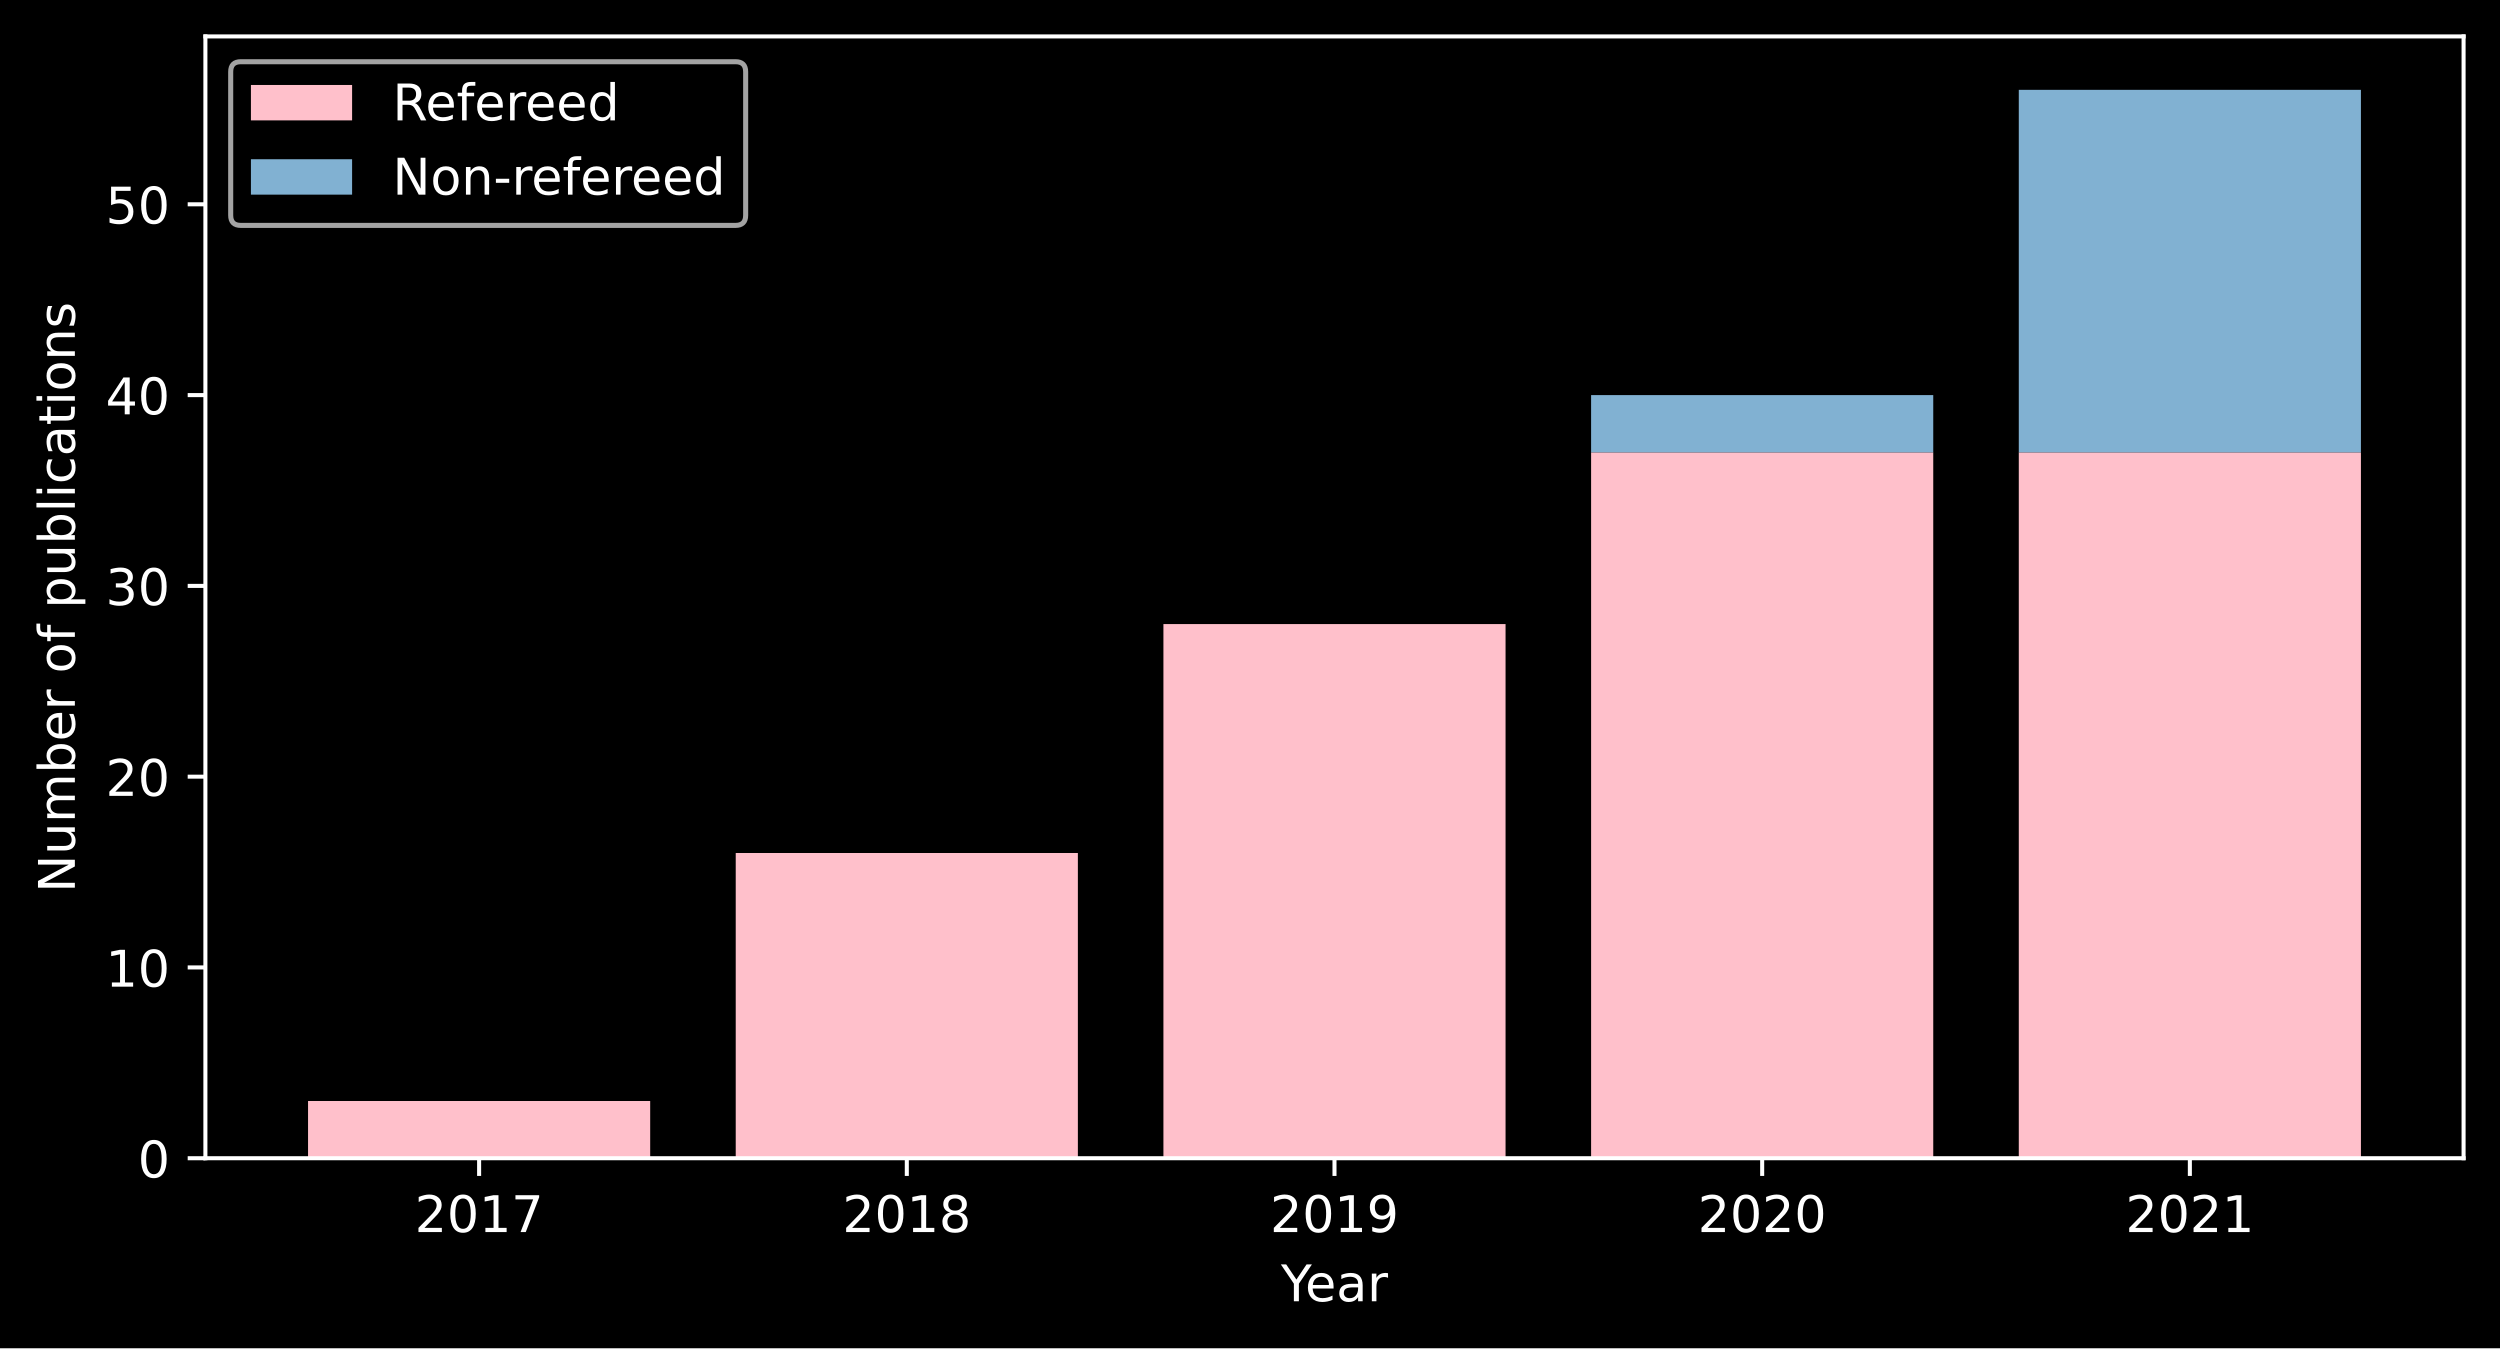
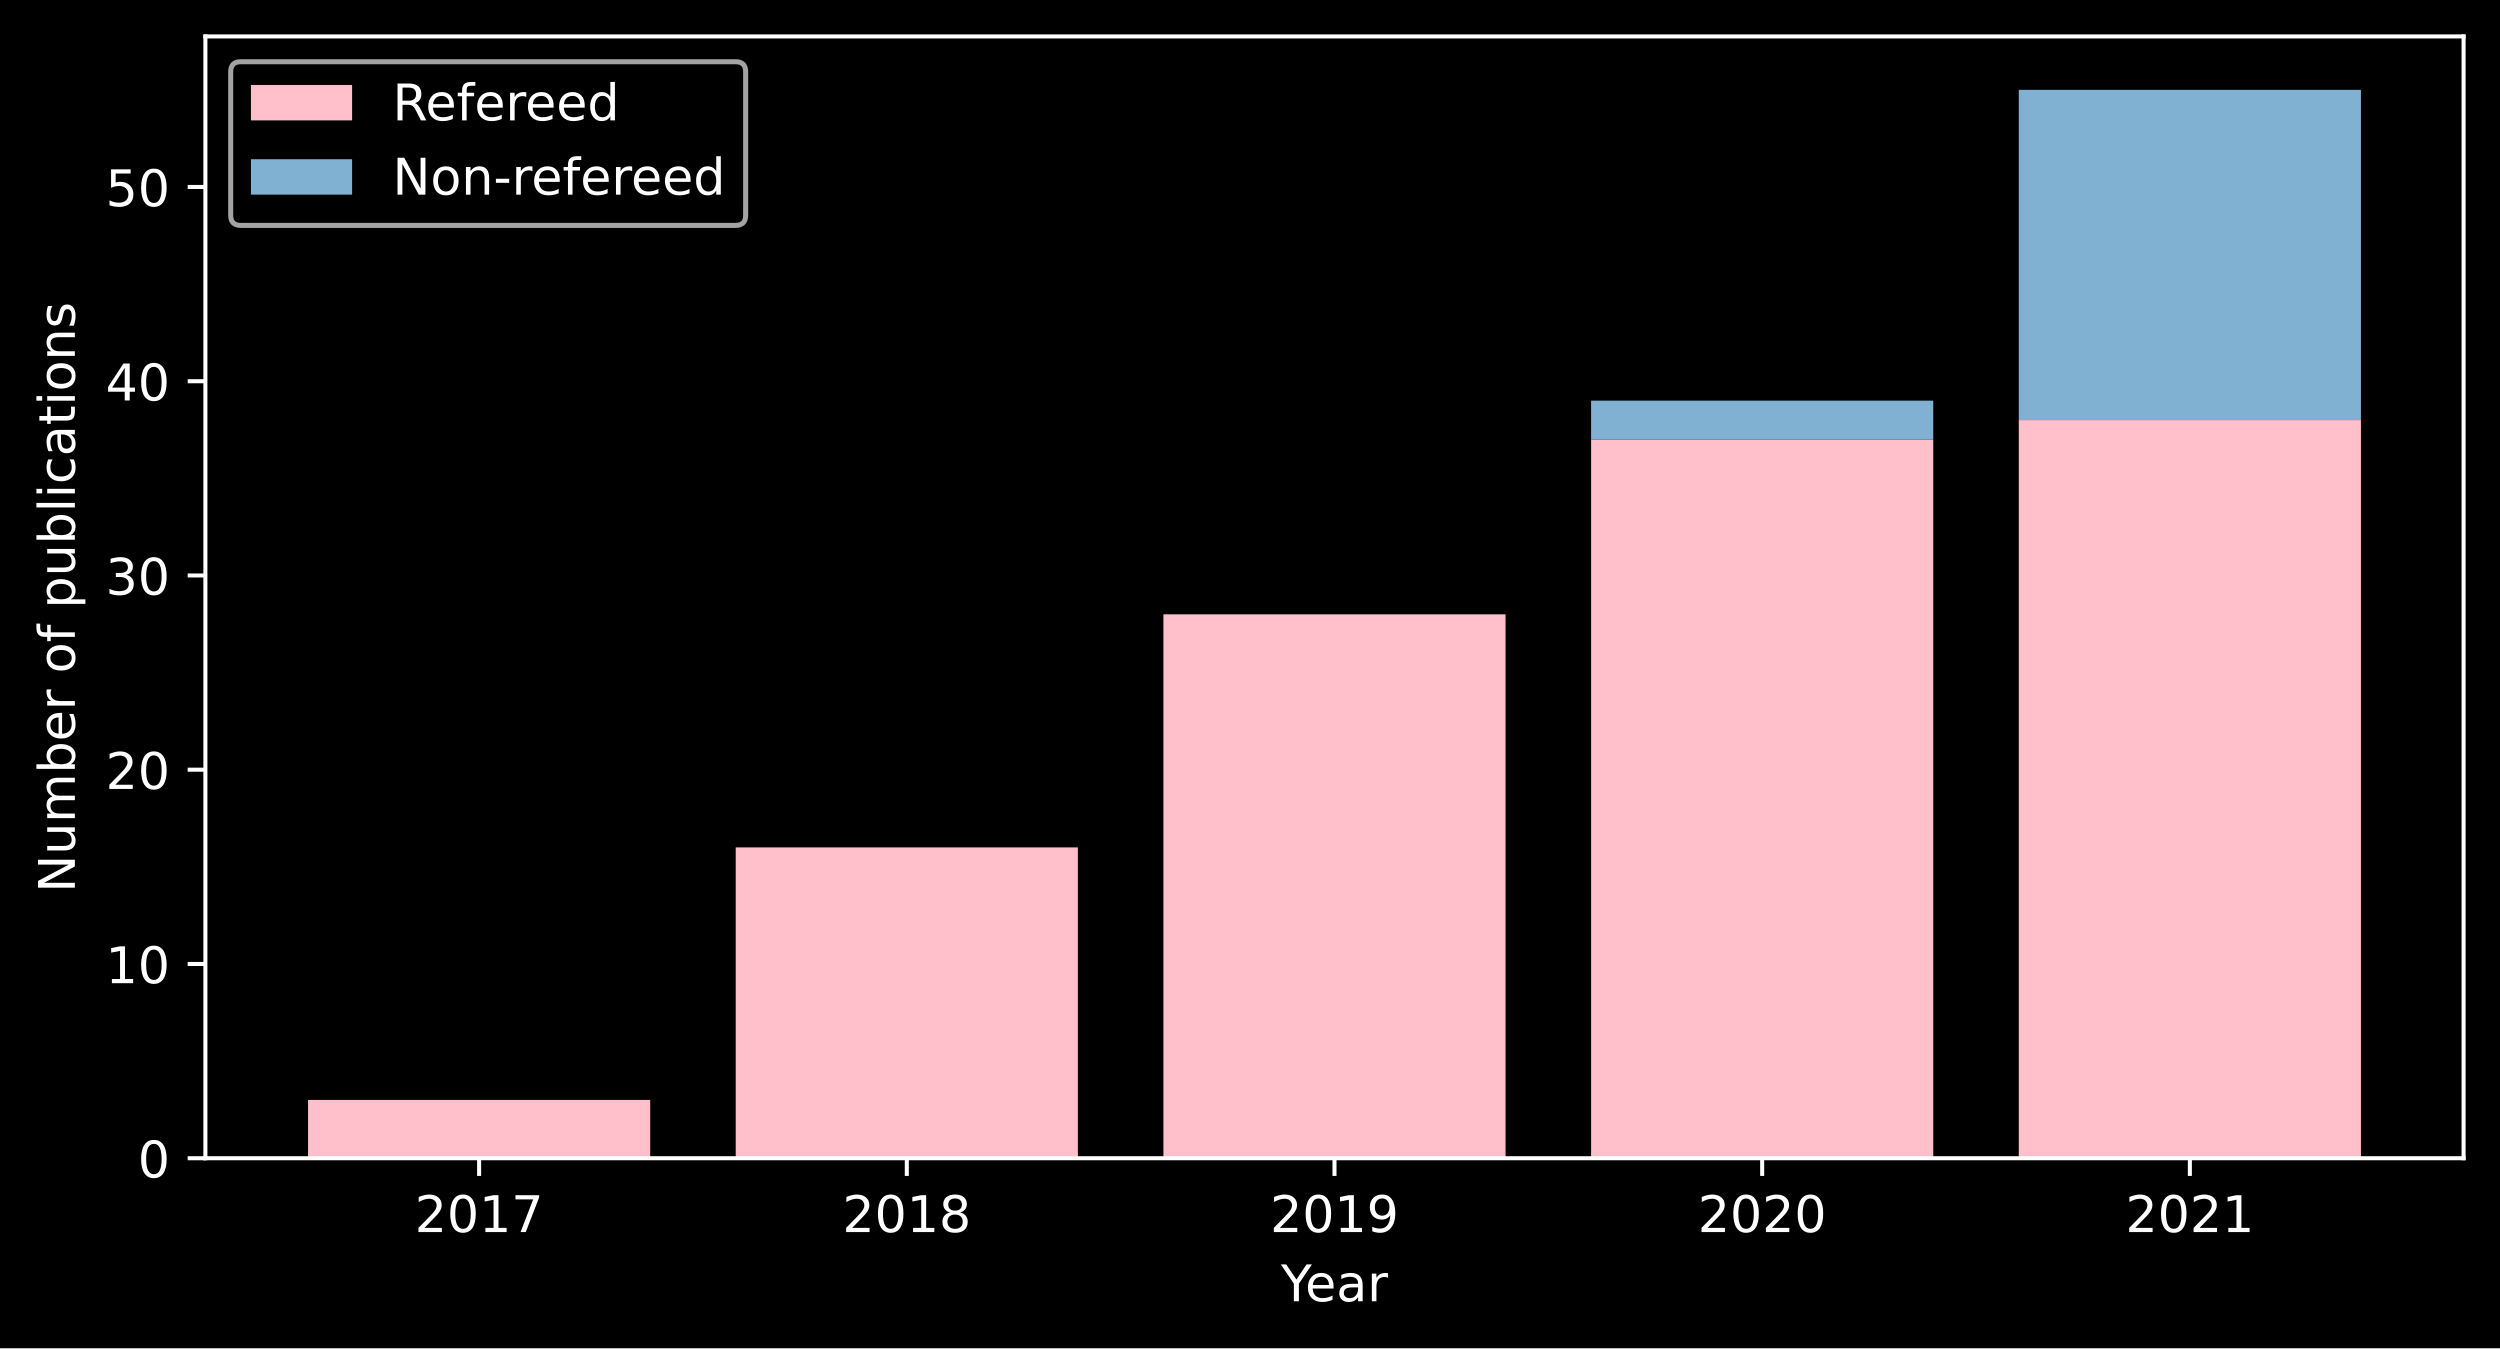
<svg xmlns="http://www.w3.org/2000/svg" xmlns:xlink="http://www.w3.org/1999/xlink" height="266.516pt" version="1.1" viewBox="0 0 494.203 266.516" width="494.203pt">
  <defs>
    <style type="text/css">*{stroke-linecap:butt;stroke-linejoin:round;}</style>
  </defs>
  <g id="figure_1">
    <g id="patch_1">
      <path d="M 0 266.516  L 494.203 266.516  L 494.203 0  L 0 0  z " />
    </g>
    <g id="axes_1">
      <g id="patch_2">
        <path d="M 40.603 228.96  L 487.003 228.96  L 487.003 7.2  L 40.603 7.2  z " />
      </g>
      <g id="patch_3">
-         <path clip-path="url(#pd337ac769d)" d="M 399.076 228.96  L 466.712 228.96  L 466.712 89.417  L 399.076 89.417  z " style="fill:#ffc0cb;" />
+         <path clip-path="url(#pef3839ccba)" d="M 399.076 228.96  L 466.712 228.96  L 466.712 83.04  L 399.076 83.04  z " style="fill:#ffc0cb;" />
      </g>
      <g id="patch_4">
-         <path clip-path="url(#pd337ac769d)" d="M 314.53 228.96  L 382.167 228.96  L 382.167 89.417  L 314.53 89.417  z " style="fill:#ffc0cb;" />
+         <path clip-path="url(#pef3839ccba)" d="M 314.53 228.96  L 382.167 228.96  L 382.167 86.88  L 314.53 86.88  z " style="fill:#ffc0cb;" />
      </g>
      <g id="patch_5">
-         <path clip-path="url(#pd337ac769d)" d="M 229.985 228.96  L 297.621 228.96  L 297.621 123.36  L 229.985 123.36  z " style="fill:#ffc0cb;" />
+         <path clip-path="url(#pef3839ccba)" d="M 229.985 228.96  L 297.621 228.96  L 297.621 121.44  L 229.985 121.44  z " style="fill:#ffc0cb;" />
      </g>
      <g id="patch_6">
-         <path clip-path="url(#pd337ac769d)" d="M 145.439 228.96  L 213.076 228.96  L 213.076 168.617  L 145.439 168.617  z " style="fill:#ffc0cb;" />
+         <path clip-path="url(#pef3839ccba)" d="M 145.439 228.96  L 213.076 228.96  L 213.076 167.52  L 145.439 167.52  z " style="fill:#ffc0cb;" />
      </g>
      <g id="patch_7">
-         <path clip-path="url(#pd337ac769d)" d="M 60.894 228.96  L 128.53 228.96  L 128.53 217.646  L 60.894 217.646  z " style="fill:#ffc0cb;" />
+         <path clip-path="url(#pef3839ccba)" d="M 60.894 228.96  L 128.53 228.96  L 128.53 217.44  L 60.894 217.44  z " style="fill:#ffc0cb;" />
      </g>
      <g id="patch_8">
-         <path clip-path="url(#pd337ac769d)" d="M 399.076 89.417  L 466.712 89.417  L 466.712 17.76  L 399.076 17.76  z " style="fill:#81b1d2;" />
+         <path clip-path="url(#pef3839ccba)" d="M 399.076 83.04  L 466.712 83.04  L 466.712 17.76  L 399.076 17.76  z " style="fill:#81b1d2;" />
      </g>
      <g id="patch_9">
-         <path clip-path="url(#pd337ac769d)" d="M 314.53 89.417  L 382.167 89.417  L 382.167 78.103  L 314.53 78.103  z " style="fill:#81b1d2;" />
+         <path clip-path="url(#pef3839ccba)" d="M 314.53 86.88  L 382.167 86.88  L 382.167 79.2  L 314.53 79.2  z " style="fill:#81b1d2;" />
      </g>
      <g id="patch_10">
-         <path clip-path="url(#pd337ac769d)" d="M 229.985 123.36  L 297.621 123.36  L 297.621 123.36  L 229.985 123.36  z " style="fill:#81b1d2;" />
+         <path clip-path="url(#pef3839ccba)" d="M 229.985 121.44  L 297.621 121.44  L 297.621 121.44  L 229.985 121.44  z " style="fill:#81b1d2;" />
      </g>
      <g id="patch_11">
-         <path clip-path="url(#pd337ac769d)" d="M 145.439 168.617  L 213.076 168.617  L 213.076 168.617  L 145.439 168.617  z " style="fill:#81b1d2;" />
+         <path clip-path="url(#pef3839ccba)" d="M 145.439 167.52  L 213.076 167.52  L 213.076 167.52  L 145.439 167.52  z " style="fill:#81b1d2;" />
      </g>
      <g id="patch_12">
-         <path clip-path="url(#pd337ac769d)" d="M 60.894 217.646  L 128.53 217.646  L 128.53 217.646  L 60.894 217.646  z " style="fill:#81b1d2;" />
+         <path clip-path="url(#pef3839ccba)" d="M 60.894 217.44  L 128.53 217.44  L 128.53 217.44  L 60.894 217.44  z " style="fill:#81b1d2;" />
      </g>
      <g id="matplotlib.axis_1">
        <g id="xtick_1">
          <g id="line2d_1">
            <defs>
-               <path d="M 0 0  L 0 3.5  " id="m258a5ce6b9" style="stroke:#ffffff;stroke-width:0.8;" />
-             </defs>
-             <g>
-               <use style="fill:#ffffff;stroke:#ffffff;stroke-width:0.8;" x="432.894" xlink:href="#m258a5ce6b9" y="228.96" />
+               <path d="M 0 0  L 0 3.5  " id="mea0923080e" style="stroke:#ffffff;stroke-width:0.8;" />
+             </defs>
+             <g>
+               <use style="fill:#ffffff;stroke:#ffffff;stroke-width:0.8;" x="432.894" xlink:href="#mea0923080e" y="228.96" />
            </g>
          </g>
          <g id="text_1">
            <g style="fill:#ffffff;" transform="translate(420.169 243.5584)scale(0.1 -0.1)">
              <defs>
                <path d="M 1228 531  L 3431 531  L 3431 0  L 469 0  L 469 531  Q 828 903 1448 1529  Q 2069 2156 2228 2338  Q 2531 2678 2651 2914  Q 2772 3150 2772 3378  Q 2772 3750 2511 3984  Q 2250 4219 1831 4219  Q 1534 4219 1204 4116  Q 875 4013 500 3803  L 500 4441  Q 881 4594 1212 4672  Q 1544 4750 1819 4750  Q 2544 4750 2975 4387  Q 3406 4025 3406 3419  Q 3406 3131 3298 2873  Q 3191 2616 2906 2266  Q 2828 2175 2409 1742  Q 1991 1309 1228 531  z " id="DejaVuSans-32" transform="scale(0.015625)" />
                <path d="M 2034 4250  Q 1547 4250 1301 3770  Q 1056 3291 1056 2328  Q 1056 1369 1301 889  Q 1547 409 2034 409  Q 2525 409 2770 889  Q 3016 1369 3016 2328  Q 3016 3291 2770 3770  Q 2525 4250 2034 4250  z M 2034 4750  Q 2819 4750 3233 4129  Q 3647 3509 3647 2328  Q 3647 1150 3233 529  Q 2819 -91 2034 -91  Q 1250 -91 836 529  Q 422 1150 422 2328  Q 422 3509 836 4129  Q 1250 4750 2034 4750  z " id="DejaVuSans-30" transform="scale(0.015625)" />
                <path d="M 794 531  L 1825 531  L 1825 4091  L 703 3866  L 703 4441  L 1819 4666  L 2450 4666  L 2450 531  L 3481 531  L 3481 0  L 794 0  L 794 531  z " id="DejaVuSans-31" transform="scale(0.015625)" />
              </defs>
              <use xlink:href="#DejaVuSans-32" />
              <use x="63.623" xlink:href="#DejaVuSans-30" />
              <use x="127.246" xlink:href="#DejaVuSans-32" />
              <use x="190.869" xlink:href="#DejaVuSans-31" />
            </g>
          </g>
        </g>
        <g id="xtick_2">
          <g id="line2d_2">
            <g>
-               <use style="fill:#ffffff;stroke:#ffffff;stroke-width:0.8;" x="348.349" xlink:href="#m258a5ce6b9" y="228.96" />
+               <use style="fill:#ffffff;stroke:#ffffff;stroke-width:0.8;" x="348.349" xlink:href="#mea0923080e" y="228.96" />
            </g>
          </g>
          <g id="text_2">
            <g style="fill:#ffffff;" transform="translate(335.6236 243.5584)scale(0.1 -0.1)">
              <use xlink:href="#DejaVuSans-32" />
              <use x="63.623" xlink:href="#DejaVuSans-30" />
              <use x="127.246" xlink:href="#DejaVuSans-32" />
              <use x="190.869" xlink:href="#DejaVuSans-30" />
            </g>
          </g>
        </g>
        <g id="xtick_3">
          <g id="line2d_3">
            <g>
-               <use style="fill:#ffffff;stroke:#ffffff;stroke-width:0.8;" x="263.803" xlink:href="#m258a5ce6b9" y="228.96" />
+               <use style="fill:#ffffff;stroke:#ffffff;stroke-width:0.8;" x="263.803" xlink:href="#mea0923080e" y="228.96" />
            </g>
          </g>
          <g id="text_3">
            <g style="fill:#ffffff;" transform="translate(251.0781 243.5584)scale(0.1 -0.1)">
              <defs>
                <path d="M 703 97  L 703 672  Q 941 559 1184 500  Q 1428 441 1663 441  Q 2288 441 2617 861  Q 2947 1281 2994 2138  Q 2813 1869 2534 1725  Q 2256 1581 1919 1581  Q 1219 1581 811 2004  Q 403 2428 403 3163  Q 403 3881 828 4315  Q 1253 4750 1959 4750  Q 2769 4750 3195 4129  Q 3622 3509 3622 2328  Q 3622 1225 3098 567  Q 2575 -91 1691 -91  Q 1453 -91 1209 -44  Q 966 3 703 97  z M 1959 2075  Q 2384 2075 2632 2365  Q 2881 2656 2881 3163  Q 2881 3666 2632 3958  Q 2384 4250 1959 4250  Q 1534 4250 1286 3958  Q 1038 3666 1038 3163  Q 1038 2656 1286 2365  Q 1534 2075 1959 2075  z " id="DejaVuSans-39" transform="scale(0.015625)" />
              </defs>
              <use xlink:href="#DejaVuSans-32" />
              <use x="63.623" xlink:href="#DejaVuSans-30" />
              <use x="127.246" xlink:href="#DejaVuSans-31" />
              <use x="190.869" xlink:href="#DejaVuSans-39" />
            </g>
          </g>
        </g>
        <g id="xtick_4">
          <g id="line2d_4">
            <g>
-               <use style="fill:#ffffff;stroke:#ffffff;stroke-width:0.8;" x="179.258" xlink:href="#m258a5ce6b9" y="228.96" />
+               <use style="fill:#ffffff;stroke:#ffffff;stroke-width:0.8;" x="179.258" xlink:href="#mea0923080e" y="228.96" />
            </g>
          </g>
          <g id="text_4">
            <g style="fill:#ffffff;" transform="translate(166.5327 243.5584)scale(0.1 -0.1)">
              <defs>
                <path d="M 2034 2216  Q 1584 2216 1326 1975  Q 1069 1734 1069 1313  Q 1069 891 1326 650  Q 1584 409 2034 409  Q 2484 409 2743 651  Q 3003 894 3003 1313  Q 3003 1734 2745 1975  Q 2488 2216 2034 2216  z M 1403 2484  Q 997 2584 770 2862  Q 544 3141 544 3541  Q 544 4100 942 4425  Q 1341 4750 2034 4750  Q 2731 4750 3128 4425  Q 3525 4100 3525 3541  Q 3525 3141 3298 2862  Q 3072 2584 2669 2484  Q 3125 2378 3379 2068  Q 3634 1759 3634 1313  Q 3634 634 3220 271  Q 2806 -91 2034 -91  Q 1263 -91 848 271  Q 434 634 434 1313  Q 434 1759 690 2068  Q 947 2378 1403 2484  z M 1172 3481  Q 1172 3119 1398 2916  Q 1625 2713 2034 2713  Q 2441 2713 2670 2916  Q 2900 3119 2900 3481  Q 2900 3844 2670 4047  Q 2441 4250 2034 4250  Q 1625 4250 1398 4047  Q 1172 3844 1172 3481  z " id="DejaVuSans-38" transform="scale(0.015625)" />
              </defs>
              <use xlink:href="#DejaVuSans-32" />
              <use x="63.623" xlink:href="#DejaVuSans-30" />
              <use x="127.246" xlink:href="#DejaVuSans-31" />
              <use x="190.869" xlink:href="#DejaVuSans-38" />
            </g>
          </g>
        </g>
        <g id="xtick_5">
          <g id="line2d_5">
            <g>
-               <use style="fill:#ffffff;stroke:#ffffff;stroke-width:0.8;" x="94.712" xlink:href="#m258a5ce6b9" y="228.96" />
+               <use style="fill:#ffffff;stroke:#ffffff;stroke-width:0.8;" x="94.712" xlink:href="#mea0923080e" y="228.96" />
            </g>
          </g>
          <g id="text_5">
            <g style="fill:#ffffff;" transform="translate(81.98722 243.5584)scale(0.1 -0.1)">
              <defs>
                <path d="M 525 4666  L 3525 4666  L 3525 4397  L 1831 0  L 1172 0  L 2766 4134  L 525 4134  L 525 4666  z " id="DejaVuSans-37" transform="scale(0.015625)" />
              </defs>
              <use xlink:href="#DejaVuSans-32" />
              <use x="63.623" xlink:href="#DejaVuSans-30" />
              <use x="127.246" xlink:href="#DejaVuSans-31" />
              <use x="190.869" xlink:href="#DejaVuSans-37" />
            </g>
          </g>
        </g>
        <g id="text_6">
          <g style="fill:#ffffff;" transform="translate(253.2156 257.2366)scale(0.1 -0.1)">
            <defs>
              <path d="M -13 4666  L 666 4666  L 1959 2747  L 3244 4666  L 3922 4666  L 2272 2222  L 2272 0  L 1638 0  L 1638 2222  L -13 4666  z " id="DejaVuSans-59" transform="scale(0.015625)" />
              <path d="M 3597 1894  L 3597 1613  L 953 1613  Q 991 1019 1311 708  Q 1631 397 2203 397  Q 2534 397 2845 478  Q 3156 559 3463 722  L 3463 178  Q 3153 47 2828 -22  Q 2503 -91 2169 -91  Q 1331 -91 842 396  Q 353 884 353 1716  Q 353 2575 817 3079  Q 1281 3584 2069 3584  Q 2775 3584 3186 3129  Q 3597 2675 3597 1894  z M 3022 2063  Q 3016 2534 2758 2815  Q 2500 3097 2075 3097  Q 1594 3097 1305 2825  Q 1016 2553 972 2059  L 3022 2063  z " id="DejaVuSans-65" transform="scale(0.015625)" />
              <path d="M 2194 1759  Q 1497 1759 1228 1600  Q 959 1441 959 1056  Q 959 750 1161 570  Q 1363 391 1709 391  Q 2188 391 2477 730  Q 2766 1069 2766 1631  L 2766 1759  L 2194 1759  z M 3341 1997  L 3341 0  L 2766 0  L 2766 531  Q 2569 213 2275 61  Q 1981 -91 1556 -91  Q 1019 -91 701 211  Q 384 513 384 1019  Q 384 1609 779 1909  Q 1175 2209 1959 2209  L 2766 2209  L 2766 2266  Q 2766 2663 2505 2880  Q 2244 3097 1772 3097  Q 1472 3097 1187 3025  Q 903 2953 641 2809  L 641 3341  Q 956 3463 1253 3523  Q 1550 3584 1831 3584  Q 2591 3584 2966 3190  Q 3341 2797 3341 1997  z " id="DejaVuSans-61" transform="scale(0.015625)" />
              <path d="M 2631 2963  Q 2534 3019 2420 3045  Q 2306 3072 2169 3072  Q 1681 3072 1420 2755  Q 1159 2438 1159 1844  L 1159 0  L 581 0  L 581 3500  L 1159 3500  L 1159 2956  Q 1341 3275 1631 3429  Q 1922 3584 2338 3584  Q 2397 3584 2469 3576  Q 2541 3569 2628 3553  L 2631 2963  z " id="DejaVuSans-72" transform="scale(0.015625)" />
            </defs>
            <use xlink:href="#DejaVuSans-59" />
            <use x="47.834" xlink:href="#DejaVuSans-65" />
            <use x="109.357" xlink:href="#DejaVuSans-61" />
            <use x="170.637" xlink:href="#DejaVuSans-72" />
          </g>
        </g>
      </g>
      <g id="matplotlib.axis_2">
        <g id="ytick_1">
          <g id="line2d_6">
            <defs>
-               <path d="M 0 0  L -3.5 0  " id="m62b3a47515" style="stroke:#ffffff;stroke-width:0.8;" />
-             </defs>
-             <g>
-               <use style="fill:#ffffff;stroke:#ffffff;stroke-width:0.8;" x="40.603" xlink:href="#m62b3a47515" y="228.96" />
+               <path d="M 0 0  L -3.5 0  " id="m9ce1ba9897" style="stroke:#ffffff;stroke-width:0.8;" />
+             </defs>
+             <g>
+               <use style="fill:#ffffff;stroke:#ffffff;stroke-width:0.8;" x="40.603" xlink:href="#m9ce1ba9897" y="228.96" />
            </g>
          </g>
          <g id="text_7">
            <g style="fill:#ffffff;" transform="translate(27.24063 232.7592)scale(0.1 -0.1)">
              <use xlink:href="#DejaVuSans-30" />
            </g>
          </g>
        </g>
        <g id="ytick_2">
          <g id="line2d_7">
            <g>
-               <use style="fill:#ffffff;stroke:#ffffff;stroke-width:0.8;" x="40.603" xlink:href="#m62b3a47515" y="191.246" />
+               <use style="fill:#ffffff;stroke:#ffffff;stroke-width:0.8;" x="40.603" xlink:href="#m9ce1ba9897" y="190.56" />
            </g>
          </g>
          <g id="text_8">
-             <g style="fill:#ffffff;" transform="translate(20.87813 195.0449)scale(0.1 -0.1)">
+             <g style="fill:#ffffff;" transform="translate(20.87813 194.3592)scale(0.1 -0.1)">
              <use xlink:href="#DejaVuSans-31" />
              <use x="63.623" xlink:href="#DejaVuSans-30" />
            </g>
          </g>
        </g>
        <g id="ytick_3">
          <g id="line2d_8">
            <g>
-               <use style="fill:#ffffff;stroke:#ffffff;stroke-width:0.8;" x="40.603" xlink:href="#m62b3a47515" y="153.531" />
+               <use style="fill:#ffffff;stroke:#ffffff;stroke-width:0.8;" x="40.603" xlink:href="#m9ce1ba9897" y="152.16" />
            </g>
          </g>
          <g id="text_9">
-             <g style="fill:#ffffff;" transform="translate(20.87813 157.3306)scale(0.1 -0.1)">
+             <g style="fill:#ffffff;" transform="translate(20.87813 155.9592)scale(0.1 -0.1)">
              <use xlink:href="#DejaVuSans-32" />
              <use x="63.623" xlink:href="#DejaVuSans-30" />
            </g>
          </g>
        </g>
        <g id="ytick_4">
          <g id="line2d_9">
            <g>
-               <use style="fill:#ffffff;stroke:#ffffff;stroke-width:0.8;" x="40.603" xlink:href="#m62b3a47515" y="115.817" />
+               <use style="fill:#ffffff;stroke:#ffffff;stroke-width:0.8;" x="40.603" xlink:href="#m9ce1ba9897" y="113.76" />
            </g>
          </g>
          <g id="text_10">
-             <g style="fill:#ffffff;" transform="translate(20.87813 119.6164)scale(0.1 -0.1)">
+             <g style="fill:#ffffff;" transform="translate(20.87813 117.5592)scale(0.1 -0.1)">
              <defs>
                <path d="M 2597 2516  Q 3050 2419 3304 2112  Q 3559 1806 3559 1356  Q 3559 666 3084 287  Q 2609 -91 1734 -91  Q 1441 -91 1130 -33  Q 819 25 488 141  L 488 750  Q 750 597 1062 519  Q 1375 441 1716 441  Q 2309 441 2620 675  Q 2931 909 2931 1356  Q 2931 1769 2642 2001  Q 2353 2234 1838 2234  L 1294 2234  L 1294 2753  L 1863 2753  Q 2328 2753 2575 2939  Q 2822 3125 2822 3475  Q 2822 3834 2567 4026  Q 2313 4219 1838 4219  Q 1578 4219 1281 4162  Q 984 4106 628 3988  L 628 4550  Q 988 4650 1302 4700  Q 1616 4750 1894 4750  Q 2613 4750 3031 4423  Q 3450 4097 3450 3541  Q 3450 3153 3228 2886  Q 3006 2619 2597 2516  z " id="DejaVuSans-33" transform="scale(0.015625)" />
              </defs>
              <use xlink:href="#DejaVuSans-33" />
              <use x="63.623" xlink:href="#DejaVuSans-30" />
            </g>
          </g>
        </g>
        <g id="ytick_5">
          <g id="line2d_10">
            <g>
-               <use style="fill:#ffffff;stroke:#ffffff;stroke-width:0.8;" x="40.603" xlink:href="#m62b3a47515" y="78.103" />
+               <use style="fill:#ffffff;stroke:#ffffff;stroke-width:0.8;" x="40.603" xlink:href="#m9ce1ba9897" y="75.36" />
            </g>
          </g>
          <g id="text_11">
-             <g style="fill:#ffffff;" transform="translate(20.87813 81.90208)scale(0.1 -0.1)">
+             <g style="fill:#ffffff;" transform="translate(20.87813 79.15922)scale(0.1 -0.1)">
              <defs>
                <path d="M 2419 4116  L 825 1625  L 2419 1625  L 2419 4116  z M 2253 4666  L 3047 4666  L 3047 1625  L 3713 1625  L 3713 1100  L 3047 1100  L 3047 0  L 2419 0  L 2419 1100  L 313 1100  L 313 1709  L 2253 4666  z " id="DejaVuSans-34" transform="scale(0.015625)" />
              </defs>
              <use xlink:href="#DejaVuSans-34" />
              <use x="63.623" xlink:href="#DejaVuSans-30" />
            </g>
          </g>
        </g>
        <g id="ytick_6">
          <g id="line2d_11">
            <g>
-               <use style="fill:#ffffff;stroke:#ffffff;stroke-width:0.8;" x="40.603" xlink:href="#m62b3a47515" y="40.389" />
+               <use style="fill:#ffffff;stroke:#ffffff;stroke-width:0.8;" x="40.603" xlink:href="#m9ce1ba9897" y="36.96" />
            </g>
          </g>
          <g id="text_12">
-             <g style="fill:#ffffff;" transform="translate(20.87813 44.18779)scale(0.1 -0.1)">
+             <g style="fill:#ffffff;" transform="translate(20.87813 40.75922)scale(0.1 -0.1)">
              <defs>
                <path d="M 691 4666  L 3169 4666  L 3169 4134  L 1269 4134  L 1269 2991  Q 1406 3038 1543 3061  Q 1681 3084 1819 3084  Q 2600 3084 3056 2656  Q 3513 2228 3513 1497  Q 3513 744 3044 326  Q 2575 -91 1722 -91  Q 1428 -91 1123 -41  Q 819 9 494 109  L 494 744  Q 775 591 1075 516  Q 1375 441 1709 441  Q 2250 441 2565 725  Q 2881 1009 2881 1497  Q 2881 1984 2565 2268  Q 2250 2553 1709 2553  Q 1456 2553 1204 2497  Q 953 2441 691 2322  L 691 4666  z " id="DejaVuSans-35" transform="scale(0.015625)" />
              </defs>
              <use xlink:href="#DejaVuSans-35" />
              <use x="63.623" xlink:href="#DejaVuSans-30" />
            </g>
          </g>
        </g>
        <g id="text_13">
          <g style="fill:#ffffff;" transform="translate(14.79844 176.4542)rotate(-90)scale(0.1 -0.1)">
            <defs>
              <path d="M 628 4666  L 1478 4666  L 3547 763  L 3547 4666  L 4159 4666  L 4159 0  L 3309 0  L 1241 3903  L 1241 0  L 628 0  L 628 4666  z " id="DejaVuSans-4e" transform="scale(0.015625)" />
              <path d="M 544 1381  L 544 3500  L 1119 3500  L 1119 1403  Q 1119 906 1312 657  Q 1506 409 1894 409  Q 2359 409 2629 706  Q 2900 1003 2900 1516  L 2900 3500  L 3475 3500  L 3475 0  L 2900 0  L 2900 538  Q 2691 219 2414 64  Q 2138 -91 1772 -91  Q 1169 -91 856 284  Q 544 659 544 1381  z M 1991 3584  L 1991 3584  z " id="DejaVuSans-75" transform="scale(0.015625)" />
              <path d="M 3328 2828  Q 3544 3216 3844 3400  Q 4144 3584 4550 3584  Q 5097 3584 5394 3201  Q 5691 2819 5691 2113  L 5691 0  L 5113 0  L 5113 2094  Q 5113 2597 4934 2840  Q 4756 3084 4391 3084  Q 3944 3084 3684 2787  Q 3425 2491 3425 1978  L 3425 0  L 2847 0  L 2847 2094  Q 2847 2600 2669 2842  Q 2491 3084 2119 3084  Q 1678 3084 1418 2786  Q 1159 2488 1159 1978  L 1159 0  L 581 0  L 581 3500  L 1159 3500  L 1159 2956  Q 1356 3278 1631 3431  Q 1906 3584 2284 3584  Q 2666 3584 2933 3390  Q 3200 3197 3328 2828  z " id="DejaVuSans-6d" transform="scale(0.015625)" />
              <path d="M 3116 1747  Q 3116 2381 2855 2742  Q 2594 3103 2138 3103  Q 1681 3103 1420 2742  Q 1159 2381 1159 1747  Q 1159 1113 1420 752  Q 1681 391 2138 391  Q 2594 391 2855 752  Q 3116 1113 3116 1747  z M 1159 2969  Q 1341 3281 1617 3432  Q 1894 3584 2278 3584  Q 2916 3584 3314 3078  Q 3713 2572 3713 1747  Q 3713 922 3314 415  Q 2916 -91 2278 -91  Q 1894 -91 1617 61  Q 1341 213 1159 525  L 1159 0  L 581 0  L 581 4863  L 1159 4863  L 1159 2969  z " id="DejaVuSans-62" transform="scale(0.015625)" />
              <path id="DejaVuSans-20" transform="scale(0.015625)" />
              <path d="M 1959 3097  Q 1497 3097 1228 2736  Q 959 2375 959 1747  Q 959 1119 1226 758  Q 1494 397 1959 397  Q 2419 397 2687 759  Q 2956 1122 2956 1747  Q 2956 2369 2687 2733  Q 2419 3097 1959 3097  z M 1959 3584  Q 2709 3584 3137 3096  Q 3566 2609 3566 1747  Q 3566 888 3137 398  Q 2709 -91 1959 -91  Q 1206 -91 779 398  Q 353 888 353 1747  Q 353 2609 779 3096  Q 1206 3584 1959 3584  z " id="DejaVuSans-6f" transform="scale(0.015625)" />
              <path d="M 2375 4863  L 2375 4384  L 1825 4384  Q 1516 4384 1395 4259  Q 1275 4134 1275 3809  L 1275 3500  L 2222 3500  L 2222 3053  L 1275 3053  L 1275 0  L 697 0  L 697 3053  L 147 3053  L 147 3500  L 697 3500  L 697 3744  Q 697 4328 969 4595  Q 1241 4863 1831 4863  L 2375 4863  z " id="DejaVuSans-66" transform="scale(0.015625)" />
              <path d="M 1159 525  L 1159 -1331  L 581 -1331  L 581 3500  L 1159 3500  L 1159 2969  Q 1341 3281 1617 3432  Q 1894 3584 2278 3584  Q 2916 3584 3314 3078  Q 3713 2572 3713 1747  Q 3713 922 3314 415  Q 2916 -91 2278 -91  Q 1894 -91 1617 61  Q 1341 213 1159 525  z M 3116 1747  Q 3116 2381 2855 2742  Q 2594 3103 2138 3103  Q 1681 3103 1420 2742  Q 1159 2381 1159 1747  Q 1159 1113 1420 752  Q 1681 391 2138 391  Q 2594 391 2855 752  Q 3116 1113 3116 1747  z " id="DejaVuSans-70" transform="scale(0.015625)" />
              <path d="M 603 4863  L 1178 4863  L 1178 0  L 603 0  L 603 4863  z " id="DejaVuSans-6c" transform="scale(0.015625)" />
              <path d="M 603 3500  L 1178 3500  L 1178 0  L 603 0  L 603 3500  z M 603 4863  L 1178 4863  L 1178 4134  L 603 4134  L 603 4863  z " id="DejaVuSans-69" transform="scale(0.015625)" />
              <path d="M 3122 3366  L 3122 2828  Q 2878 2963 2633 3030  Q 2388 3097 2138 3097  Q 1578 3097 1268 2742  Q 959 2388 959 1747  Q 959 1106 1268 751  Q 1578 397 2138 397  Q 2388 397 2633 464  Q 2878 531 3122 666  L 3122 134  Q 2881 22 2623 -34  Q 2366 -91 2075 -91  Q 1284 -91 818 406  Q 353 903 353 1747  Q 353 2603 823 3093  Q 1294 3584 2113 3584  Q 2378 3584 2631 3529  Q 2884 3475 3122 3366  z " id="DejaVuSans-63" transform="scale(0.015625)" />
              <path d="M 1172 4494  L 1172 3500  L 2356 3500  L 2356 3053  L 1172 3053  L 1172 1153  Q 1172 725 1289 603  Q 1406 481 1766 481  L 2356 481  L 2356 0  L 1766 0  Q 1100 0 847 248  Q 594 497 594 1153  L 594 3053  L 172 3053  L 172 3500  L 594 3500  L 594 4494  L 1172 4494  z " id="DejaVuSans-74" transform="scale(0.015625)" />
              <path d="M 3513 2113  L 3513 0  L 2938 0  L 2938 2094  Q 2938 2591 2744 2837  Q 2550 3084 2163 3084  Q 1697 3084 1428 2787  Q 1159 2491 1159 1978  L 1159 0  L 581 0  L 581 3500  L 1159 3500  L 1159 2956  Q 1366 3272 1645 3428  Q 1925 3584 2291 3584  Q 2894 3584 3203 3211  Q 3513 2838 3513 2113  z " id="DejaVuSans-6e" transform="scale(0.015625)" />
              <path d="M 2834 3397  L 2834 2853  Q 2591 2978 2328 3040  Q 2066 3103 1784 3103  Q 1356 3103 1142 2972  Q 928 2841 928 2578  Q 928 2378 1081 2264  Q 1234 2150 1697 2047  L 1894 2003  Q 2506 1872 2764 1633  Q 3022 1394 3022 966  Q 3022 478 2636 193  Q 2250 -91 1575 -91  Q 1294 -91 989 -36  Q 684 19 347 128  L 347 722  Q 666 556 975 473  Q 1284 391 1588 391  Q 1994 391 2212 530  Q 2431 669 2431 922  Q 2431 1156 2273 1281  Q 2116 1406 1581 1522  L 1381 1569  Q 847 1681 609 1914  Q 372 2147 372 2553  Q 372 3047 722 3315  Q 1072 3584 1716 3584  Q 2034 3584 2315 3537  Q 2597 3491 2834 3397  z " id="DejaVuSans-73" transform="scale(0.015625)" />
            </defs>
            <use xlink:href="#DejaVuSans-4e" />
            <use x="74.805" xlink:href="#DejaVuSans-75" />
            <use x="138.184" xlink:href="#DejaVuSans-6d" />
            <use x="235.596" xlink:href="#DejaVuSans-62" />
            <use x="299.072" xlink:href="#DejaVuSans-65" />
            <use x="360.596" xlink:href="#DejaVuSans-72" />
            <use x="401.709" xlink:href="#DejaVuSans-20" />
            <use x="433.496" xlink:href="#DejaVuSans-6f" />
            <use x="494.678" xlink:href="#DejaVuSans-66" />
            <use x="529.883" xlink:href="#DejaVuSans-20" />
            <use x="561.67" xlink:href="#DejaVuSans-70" />
            <use x="625.146" xlink:href="#DejaVuSans-75" />
            <use x="688.525" xlink:href="#DejaVuSans-62" />
            <use x="752.002" xlink:href="#DejaVuSans-6c" />
            <use x="779.785" xlink:href="#DejaVuSans-69" />
            <use x="807.568" xlink:href="#DejaVuSans-63" />
            <use x="862.549" xlink:href="#DejaVuSans-61" />
            <use x="923.828" xlink:href="#DejaVuSans-74" />
            <use x="963.037" xlink:href="#DejaVuSans-69" />
            <use x="990.82" xlink:href="#DejaVuSans-6f" />
            <use x="1052.002" xlink:href="#DejaVuSans-6e" />
            <use x="1115.381" xlink:href="#DejaVuSans-73" />
          </g>
        </g>
      </g>
      <g id="patch_13">
        <path d="M 40.603 228.96  L 40.603 7.2  " style="fill:none;stroke:#ffffff;stroke-linecap:square;stroke-linejoin:miter;stroke-width:0.8;" />
      </g>
      <g id="patch_14">
        <path d="M 487.003 228.96  L 487.003 7.2  " style="fill:none;stroke:#ffffff;stroke-linecap:square;stroke-linejoin:miter;stroke-width:0.8;" />
      </g>
      <g id="patch_15">
        <path d="M 40.603 228.96  L 487.003 228.96  " style="fill:none;stroke:#ffffff;stroke-linecap:square;stroke-linejoin:miter;stroke-width:0.8;" />
      </g>
      <g id="patch_16">
        <path d="M 40.603 7.2  L 487.003 7.2  " style="fill:none;stroke:#ffffff;stroke-linecap:square;stroke-linejoin:miter;stroke-width:0.8;" />
      </g>
      <g id="legend_1">
        <g id="patch_17">
          <path d="M 47.603 44.556  L 145.402 44.556  Q 147.402 44.556 147.402 42.556  L 147.402 14.2  Q 147.402 12.2 145.402 12.2  L 47.603 12.2  Q 45.603 12.2 45.603 14.2  L 45.603 42.556  Q 45.603 44.556 47.603 44.556  z " style="opacity:0.8;stroke:#cccccc;stroke-linejoin:miter;" />
        </g>
        <g id="patch_18">
          <path d="M 49.603 23.798  L 69.603 23.798  L 69.603 16.798  L 49.603 16.798  z " style="fill:#ffc0cb;" />
        </g>
        <g id="text_14">
          <g style="fill:#ffffff;" transform="translate(77.60313 23.79844)scale(0.1 -0.1)">
            <defs>
              <path d="M 2841 2188  Q 3044 2119 3236 1894  Q 3428 1669 3622 1275  L 4263 0  L 3584 0  L 2988 1197  Q 2756 1666 2539 1819  Q 2322 1972 1947 1972  L 1259 1972  L 1259 0  L 628 0  L 628 4666  L 2053 4666  Q 2853 4666 3247 4331  Q 3641 3997 3641 3322  Q 3641 2881 3436 2590  Q 3231 2300 2841 2188  z M 1259 4147  L 1259 2491  L 2053 2491  Q 2509 2491 2742 2702  Q 2975 2913 2975 3322  Q 2975 3731 2742 3939  Q 2509 4147 2053 4147  L 1259 4147  z " id="DejaVuSans-52" transform="scale(0.015625)" />
              <path d="M 2906 2969  L 2906 4863  L 3481 4863  L 3481 0  L 2906 0  L 2906 525  Q 2725 213 2448 61  Q 2172 -91 1784 -91  Q 1150 -91 751 415  Q 353 922 353 1747  Q 353 2572 751 3078  Q 1150 3584 1784 3584  Q 2172 3584 2448 3432  Q 2725 3281 2906 2969  z M 947 1747  Q 947 1113 1208 752  Q 1469 391 1925 391  Q 2381 391 2643 752  Q 2906 1113 2906 1747  Q 2906 2381 2643 2742  Q 2381 3103 1925 3103  Q 1469 3103 1208 2742  Q 947 2381 947 1747  z " id="DejaVuSans-64" transform="scale(0.015625)" />
            </defs>
            <use xlink:href="#DejaVuSans-52" />
            <use x="64.982" xlink:href="#DejaVuSans-65" />
            <use x="126.506" xlink:href="#DejaVuSans-66" />
            <use x="161.711" xlink:href="#DejaVuSans-65" />
            <use x="223.234" xlink:href="#DejaVuSans-72" />
            <use x="262.098" xlink:href="#DejaVuSans-65" />
            <use x="323.621" xlink:href="#DejaVuSans-65" />
            <use x="385.145" xlink:href="#DejaVuSans-64" />
          </g>
        </g>
        <g id="patch_19">
          <path d="M 49.603 38.477  L 69.603 38.477  L 69.603 31.477  L 49.603 31.477  z " style="fill:#81b1d2;" />
        </g>
        <g id="text_15">
          <g style="fill:#ffffff;" transform="translate(77.60313 38.47656)scale(0.1 -0.1)">
            <defs>
              <path d="M 313 2009  L 1997 2009  L 1997 1497  L 313 1497  L 313 2009  z " id="DejaVuSans-2d" transform="scale(0.015625)" />
            </defs>
            <use xlink:href="#DejaVuSans-4e" />
            <use x="74.805" xlink:href="#DejaVuSans-6f" />
            <use x="135.986" xlink:href="#DejaVuSans-6e" />
            <use x="199.365" xlink:href="#DejaVuSans-2d" />
            <use x="235.449" xlink:href="#DejaVuSans-72" />
            <use x="274.312" xlink:href="#DejaVuSans-65" />
            <use x="335.836" xlink:href="#DejaVuSans-66" />
            <use x="371.041" xlink:href="#DejaVuSans-65" />
            <use x="432.564" xlink:href="#DejaVuSans-72" />
            <use x="471.428" xlink:href="#DejaVuSans-65" />
            <use x="532.951" xlink:href="#DejaVuSans-65" />
            <use x="594.475" xlink:href="#DejaVuSans-64" />
          </g>
        </g>
      </g>
    </g>
  </g>
  <defs>
-     <clipPath id="pd337ac769d">
+     <clipPath id="pef3839ccba">
      <rect height="221.76" width="446.4" x="40.603" y="7.2" />
    </clipPath>
  </defs>
</svg>
